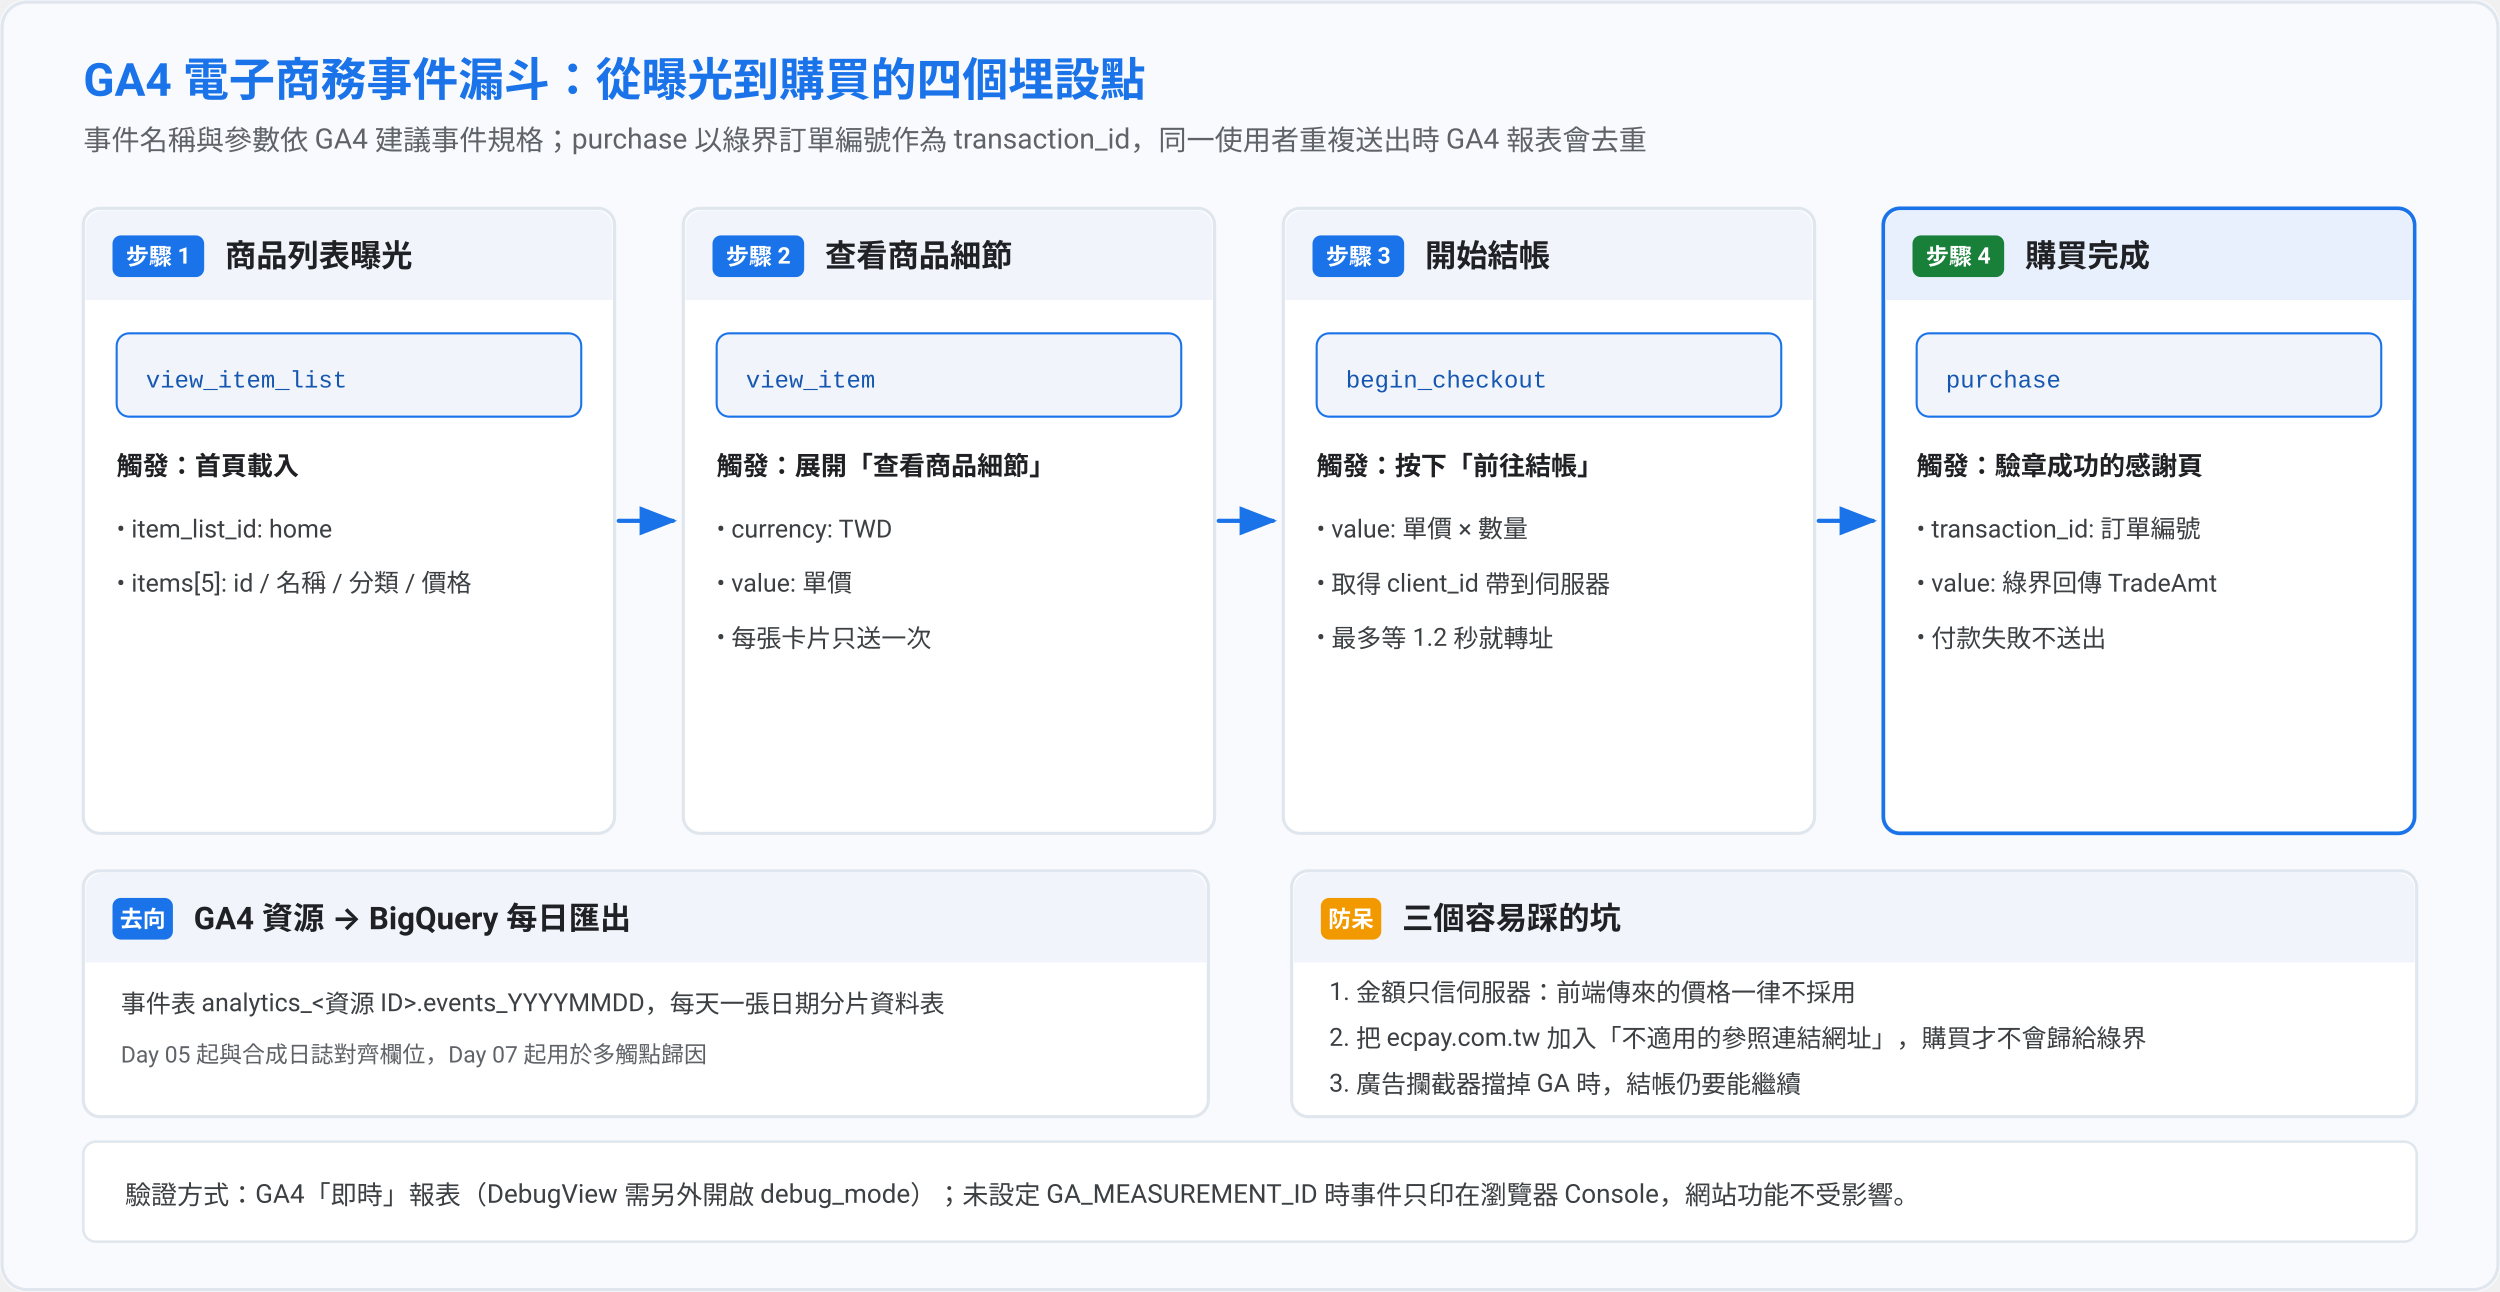
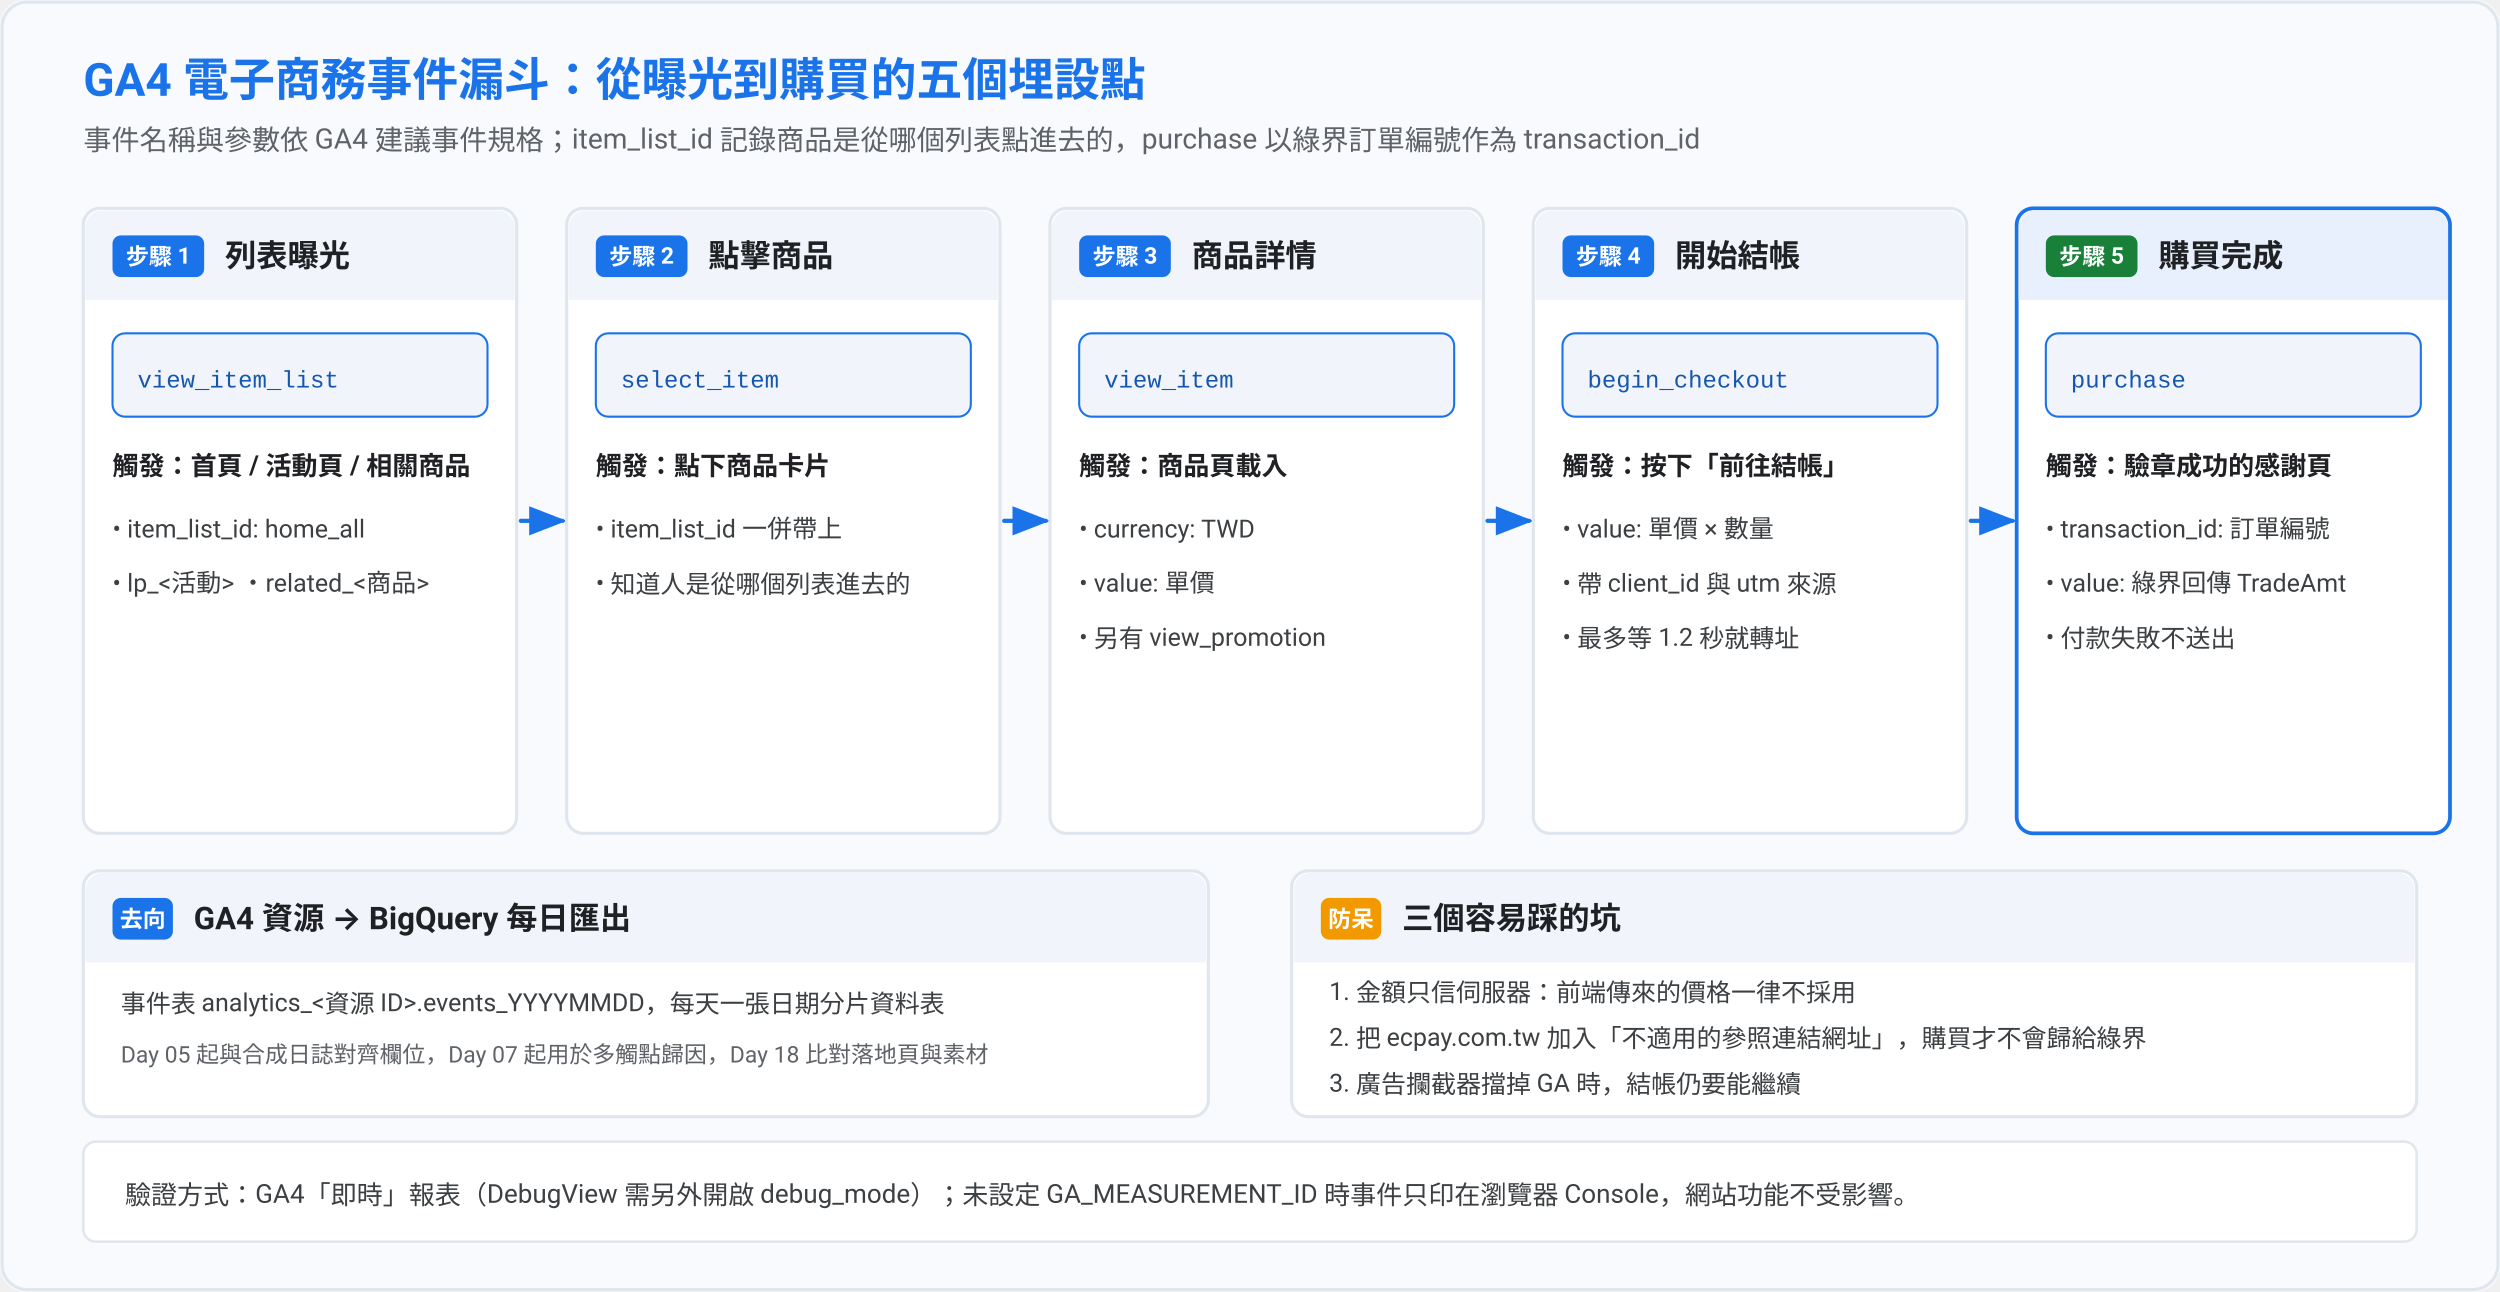
<svg xmlns="http://www.w3.org/2000/svg" viewBox="0 0 1200 620" width="1200" height="620">
  <defs>
    <style>
      .bg { fill: #f8fafd; }
      .outer { fill: none; stroke: #e0e6ed; stroke-width: 1.5; }
      .title { font-family: -apple-system, BlinkMacSystemFont, "Segoe UI", Roboto, "Noto Sans TC", "PingFang TC", "Microsoft JhengHei", sans-serif; font-weight: 700; font-size: 22px; fill: #1a73e8; }
      .subtitle { font-family: -apple-system, BlinkMacSystemFont, "Segoe UI", Roboto, "Noto Sans TC", "PingFang TC", "Microsoft JhengHei", sans-serif; font-size: 13.5px; fill: #5f6368; }
      .card { fill: #ffffff; stroke: #e0e6ed; stroke-width: 1.5; }
      .card-accent { fill: #ffffff; stroke: #1a73e8; stroke-width: 1.8; }
      .head { fill: #f1f5fb; }
      .head-accent { fill: #e8f0fe; }
      .badge { fill: #1a73e8; }
      .badge-green { fill: #188038; }
      .badge-warn { fill: #f29900; }
      .badge-text { font-family: -apple-system, BlinkMacSystemFont, "Segoe UI", Roboto, "Noto Sans TC", "PingFang TC", "Microsoft JhengHei", sans-serif; font-weight: 700; font-size: 11px; fill: #ffffff; text-anchor: middle; }
      .card-title { font-family: -apple-system, BlinkMacSystemFont, "Segoe UI", Roboto, "Noto Sans TC", "PingFang TC", "Microsoft JhengHei", sans-serif; font-weight: 700; font-size: 15px; fill: #202124; }
      .label { font-family: -apple-system, BlinkMacSystemFont, "Segoe UI", Roboto, "Noto Sans TC", "PingFang TC", "Microsoft JhengHei", sans-serif; font-weight: 600; font-size: 12.5px; fill: #202124; }
      .body { font-family: -apple-system, BlinkMacSystemFont, "Segoe UI", Roboto, "Noto Sans TC", "PingFang TC", "Microsoft JhengHei", sans-serif; font-size: 12px; fill: #3c4043; }
      .muted { font-family: -apple-system, BlinkMacSystemFont, "Segoe UI", Roboto, "Noto Sans TC", "PingFang TC", "Microsoft JhengHei", sans-serif; font-size: 11px; fill: #5f6368; }
      .code { font-family: "SFMono-Regular", Consolas, "Liberation Mono", Menlo, monospace; font-size: 11.5px; fill: #1557b0; }
      .inner { fill: #f8fafd; stroke: #e0e6ed; stroke-width: 1; }
      .inner-accent { fill: #f1f5fb; stroke: #1a73e8; stroke-width: 1; }
      .inner-green { fill: #e6f4ea; stroke: #188038; stroke-width: 1; }
      .inner-danger { fill: #fce8e6; stroke: #d93025; stroke-width: 1; }
      .arrow { stroke: #1a73e8; stroke-width: 2; fill: none; stroke-linecap: round; stroke-linejoin: round; }
      .arrow-green { stroke: #188038; stroke-width: 2; stroke-dasharray: 6,4; fill: none; stroke-linecap: round; stroke-linejoin: round; }
      .arrow-label { font-family: -apple-system, BlinkMacSystemFont, "Segoe UI", Roboto, "Noto Sans TC", "PingFang TC", "Microsoft JhengHei", sans-serif; font-weight: 600; font-size: 11.5px; fill: #1a73e8; text-anchor: middle; }
      .arrow-label-green { font-family: -apple-system, BlinkMacSystemFont, "Segoe UI", Roboto, "Noto Sans TC", "PingFang TC", "Microsoft JhengHei", sans-serif; font-weight: 600; font-size: 11.5px; fill: #188038; text-anchor: middle; }
      .foot { fill: #ffffff; stroke: #e0e6ed; stroke-width: 1.2; }
      .foot-text { font-family: -apple-system, BlinkMacSystemFont, "Segoe UI", Roboto, "Noto Sans TC", "PingFang TC", "Microsoft JhengHei", sans-serif; font-size: 12.5px; fill: #3c4043; }
      .danger-text { font-family: -apple-system, BlinkMacSystemFont, "Segoe UI", Roboto, "Noto Sans TC", "PingFang TC", "Microsoft JhengHei", sans-serif; font-weight: 600; font-size: 12px; fill: #d93025; }
      .green-text { font-family: -apple-system, BlinkMacSystemFont, "Segoe UI", Roboto, "Noto Sans TC", "PingFang TC", "Microsoft JhengHei", sans-serif; font-weight: 600; font-size: 12px; fill: #188038; }
    </style>
    <marker id="ah" markerWidth="9" markerHeight="7" refX="8" refY="3.5" orient="auto">
      <polygon points="0 0, 9 3.5, 0 7" fill="#1a73e8" />
    </marker>
    <marker id="ahg" markerWidth="9" markerHeight="7" refX="8" refY="3.5" orient="auto">
      <polygon points="0 0, 9 3.5, 0 7" fill="#188038" />
    </marker>
  </defs>
  <rect width="1200" height="620" rx="12" class="bg" />
  <rect x="1" y="1" width="1198" height="618" rx="12" class="outer" />
-   <text x="40" y="46" class="title">GA4 電子商務事件漏斗：從曝光到購買的四個埋設點</text>
-   <text x="40" y="72" class="subtitle">事件名稱與參數依 GA4 建議事件規格；purchase 以綠界訂單編號作為 transaction_id，同一使用者重複送出時 GA4 報表會去重</text>
-   <rect x="40" y="100" width="255" height="300" rx="8" class="card" />
-   <path d="M41 144 V109 a8 8 0 0 1 8 -8 H286 a8 8 0 0 1 8 8 V144 Z" class="head" />
+   <text x="40" y="46" class="title">GA4 電子商務事件漏斗：從曝光到購買的五個埋設點</text>
+   <text x="40" y="72" class="subtitle">事件名稱與參數依 GA4 建議事件規格；item_list_id 記錄商品是從哪個列表點進去的，purchase 以綠界訂單編號作為 transaction_id</text>
+   <rect x="40" y="100" width="208" height="300" rx="8" class="card" />
+   <path d="M41 144 V109 a8 8 0 0 1 8 -8 H239 a8 8 0 0 1 8 8 V144 Z" class="head" />
  <rect x="54" y="113" width="44.0" height="20" rx="4" class="badge" />
  <text x="76.0" y="127" class="badge-text">步驟 1</text>
-   <text x="108.0" y="128" class="card-title">商品列表曝光</text>
-   <rect x="56" y="160" width="223" height="40" rx="6" class="inner-accent" />
-   <text x="70" y="186" class="code">view_item_list</text>
-   <text x="56" y="228" class="label">觸發：首頁載入</text>
-   <text x="56" y="258" class="body">• item_list_id: home</text>
-   <text x="56" y="284" class="body">• items[5]: id / 名稱 / 分類 / 價格</text>
-   <path d="M297 250 L323 250" class="arrow" marker-end="url(#ah)" />
-   <rect x="328" y="100" width="255" height="300" rx="8" class="card" />
-   <path d="M329 144 V109 a8 8 0 0 1 8 -8 H574 a8 8 0 0 1 8 8 V144 Z" class="head" />
-   <rect x="342" y="113" width="44.0" height="20" rx="4" class="badge" />
-   <text x="364.0" y="127" class="badge-text">步驟 2</text>
-   <text x="396.0" y="128" class="card-title">查看商品細節</text>
-   <rect x="344" y="160" width="223" height="40" rx="6" class="inner-accent" />
-   <text x="358" y="186" class="code">view_item</text>
-   <text x="344" y="228" class="label">觸發：展開「查看商品細節」</text>
-   <text x="344" y="258" class="body">• currency: TWD</text>
-   <text x="344" y="284" class="body">• value: 單價</text>
-   <text x="344" y="310" class="body">• 每張卡片只送一次</text>
-   <path d="M585 250 L611 250" class="arrow" marker-end="url(#ah)" />
-   <rect x="616" y="100" width="255" height="300" rx="8" class="card" />
-   <path d="M617 144 V109 a8 8 0 0 1 8 -8 H862 a8 8 0 0 1 8 8 V144 Z" class="head" />
-   <rect x="630" y="113" width="44.0" height="20" rx="4" class="badge" />
-   <text x="652.0" y="127" class="badge-text">步驟 3</text>
-   <text x="684.0" y="128" class="card-title">開始結帳</text>
-   <rect x="632" y="160" width="223" height="40" rx="6" class="inner-accent" />
-   <text x="646" y="186" class="code">begin_checkout</text>
-   <text x="632" y="228" class="label">觸發：按下「前往結帳」</text>
-   <text x="632" y="258" class="body">• value: 單價 × 數量</text>
-   <text x="632" y="284" class="body">• 取得 client_id 帶到伺服器</text>
-   <text x="632" y="310" class="body">• 最多等 1.2 秒就轉址</text>
-   <path d="M873 250 L899 250" class="arrow" marker-end="url(#ah)" />
-   <rect x="904" y="100" width="255" height="300" rx="8" class="card-accent" />
-   <path d="M905 144 V109 a8 8 0 0 1 8 -8 H1150 a8 8 0 0 1 8 8 V144 Z" class="head-accent" />
-   <rect x="918" y="113" width="44.0" height="20" rx="4" class="badge-green" />
-   <text x="940.0" y="127" class="badge-text">步驟 4</text>
-   <text x="972.0" y="128" class="card-title">購買完成</text>
-   <rect x="920" y="160" width="223" height="40" rx="6" class="inner-accent" />
-   <text x="934" y="186" class="code">purchase</text>
-   <text x="920" y="228" class="label">觸發：驗章成功的感謝頁</text>
-   <text x="920" y="258" class="body">• transaction_id: 訂單編號</text>
-   <text x="920" y="284" class="body">• value: 綠界回傳 TradeAmt</text>
-   <text x="920" y="310" class="body">• 付款失敗不送出</text>
+   <text x="108.0" y="128" class="card-title">列表曝光</text>
+   <rect x="54" y="160" width="180" height="40" rx="6" class="inner-accent" />
+   <text x="66" y="186" class="code">view_item_list</text>
+   <text x="54" y="228" class="label">觸發：首頁 / 活動頁 / 相關商品</text>
+   <text x="54" y="258" class="body">• item_list_id: home_all</text>
+   <text x="54" y="284" class="body">• lp_&lt;活動&gt; ・related_&lt;商品&gt;</text>
+   <path d="M250 250 L270 250" class="arrow" marker-end="url(#ah)" />
+   <rect x="272" y="100" width="208" height="300" rx="8" class="card" />
+   <path d="M273 144 V109 a8 8 0 0 1 8 -8 H471 a8 8 0 0 1 8 8 V144 Z" class="head" />
+   <rect x="286" y="113" width="44.0" height="20" rx="4" class="badge" />
+   <text x="308.0" y="127" class="badge-text">步驟 2</text>
+   <text x="340.0" y="128" class="card-title">點擊商品</text>
+   <rect x="286" y="160" width="180" height="40" rx="6" class="inner-accent" />
+   <text x="298" y="186" class="code">select_item</text>
+   <text x="286" y="228" class="label">觸發：點下商品卡片</text>
+   <text x="286" y="258" class="body">• item_list_id 一併帶上</text>
+   <text x="286" y="284" class="body">• 知道人是從哪個列表進去的</text>
+   <path d="M482 250 L502 250" class="arrow" marker-end="url(#ah)" />
+   <rect x="504" y="100" width="208" height="300" rx="8" class="card" />
+   <path d="M505 144 V109 a8 8 0 0 1 8 -8 H703 a8 8 0 0 1 8 8 V144 Z" class="head" />
+   <rect x="518" y="113" width="44.0" height="20" rx="4" class="badge" />
+   <text x="540.0" y="127" class="badge-text">步驟 3</text>
+   <text x="572.0" y="128" class="card-title">商品詳情</text>
+   <rect x="518" y="160" width="180" height="40" rx="6" class="inner-accent" />
+   <text x="530" y="186" class="code">view_item</text>
+   <text x="518" y="228" class="label">觸發：商品頁載入</text>
+   <text x="518" y="258" class="body">• currency: TWD</text>
+   <text x="518" y="284" class="body">• value: 單價</text>
+   <text x="518" y="310" class="body">• 另有 view_promotion</text>
+   <path d="M714 250 L734 250" class="arrow" marker-end="url(#ah)" />
+   <rect x="736" y="100" width="208" height="300" rx="8" class="card" />
+   <path d="M737 144 V109 a8 8 0 0 1 8 -8 H935 a8 8 0 0 1 8 8 V144 Z" class="head" />
+   <rect x="750" y="113" width="44.0" height="20" rx="4" class="badge" />
+   <text x="772.0" y="127" class="badge-text">步驟 4</text>
+   <text x="804.0" y="128" class="card-title">開始結帳</text>
+   <rect x="750" y="160" width="180" height="40" rx="6" class="inner-accent" />
+   <text x="762" y="186" class="code">begin_checkout</text>
+   <text x="750" y="228" class="label">觸發：按下「前往結帳」</text>
+   <text x="750" y="258" class="body">• value: 單價 × 數量</text>
+   <text x="750" y="284" class="body">• 帶 client_id 與 utm 來源</text>
+   <text x="750" y="310" class="body">• 最多等 1.2 秒就轉址</text>
+   <path d="M946 250 L966 250" class="arrow" marker-end="url(#ah)" />
+   <rect x="968" y="100" width="208" height="300" rx="8" class="card-accent" />
+   <path d="M969 144 V109 a8 8 0 0 1 8 -8 H1167 a8 8 0 0 1 8 8 V144 Z" class="head-accent" />
+   <rect x="982" y="113" width="44.0" height="20" rx="4" class="badge-green" />
+   <text x="1004.0" y="127" class="badge-text">步驟 5</text>
+   <text x="1036.0" y="128" class="card-title">購買完成</text>
+   <rect x="982" y="160" width="180" height="40" rx="6" class="inner-accent" />
+   <text x="994" y="186" class="code">purchase</text>
+   <text x="982" y="228" class="label">觸發：驗章成功的感謝頁</text>
+   <text x="982" y="258" class="body">• transaction_id: 訂單編號</text>
+   <text x="982" y="284" class="body">• value: 綠界回傳 TradeAmt</text>
+   <text x="982" y="310" class="body">• 付款失敗不送出</text>
  <rect x="40" y="418" width="540" height="118" rx="8" class="card" />
  <path d="M41 462 V427 a8 8 0 0 1 8 -8 H571 a8 8 0 0 1 8 8 V462 Z" class="head" />
  <rect x="54" y="431" width="29.0" height="20" rx="4" class="badge" />
  <text x="68.5" y="445" class="badge-text">去向</text>
  <text x="93.0" y="446" class="card-title">GA4 資源 → BigQuery 每日匯出</text>
  <text x="58" y="486" class="body">事件表 analytics_&lt;資源 ID&gt;.events_YYYYMMDD，每天一張日期分片資料表</text>
-   <text x="58" y="510" class="muted">Day 05 起與合成日誌對齊欄位，Day 07 起用於多觸點歸因</text>
+   <text x="58" y="510" class="muted">Day 05 起與合成日誌對齊欄位，Day 07 起用於多觸點歸因，Day 18 比對落地頁與素材</text>
  <rect x="620" y="418" width="540" height="118" rx="8" class="card" />
  <path d="M621 462 V427 a8 8 0 0 1 8 -8 H1151 a8 8 0 0 1 8 8 V462 Z" class="head" />
  <rect x="634" y="431" width="29.0" height="20" rx="4" class="badge-warn" />
  <text x="648.5" y="445" class="badge-text">防呆</text>
  <text x="673.0" y="446" class="card-title">三個容易踩的坑</text>
  <text x="638" y="480" class="body">1. 金額只信伺服器：前端傳來的價格一律不採用</text>
  <text x="638" y="502" class="body">2. 把 ecpay.com.tw 加入「不適用的參照連結網址」，購買才不會歸給綠界</text>
  <text x="638" y="524" class="body">3. 廣告攔截器擋掉 GA 時，結帳仍要能繼續</text>
  <rect x="40" y="548" width="1120" height="48" rx="6" class="foot" />
  <text x="60" y="578" class="foot-text">驗證方式：GA4「即時」報表（DebugView 需另外開啟 debug_mode）；未設定 GA_MEASUREMENT_ID 時事件只印在瀏覽器 Console，網站功能不受影響。</text>
</svg>
